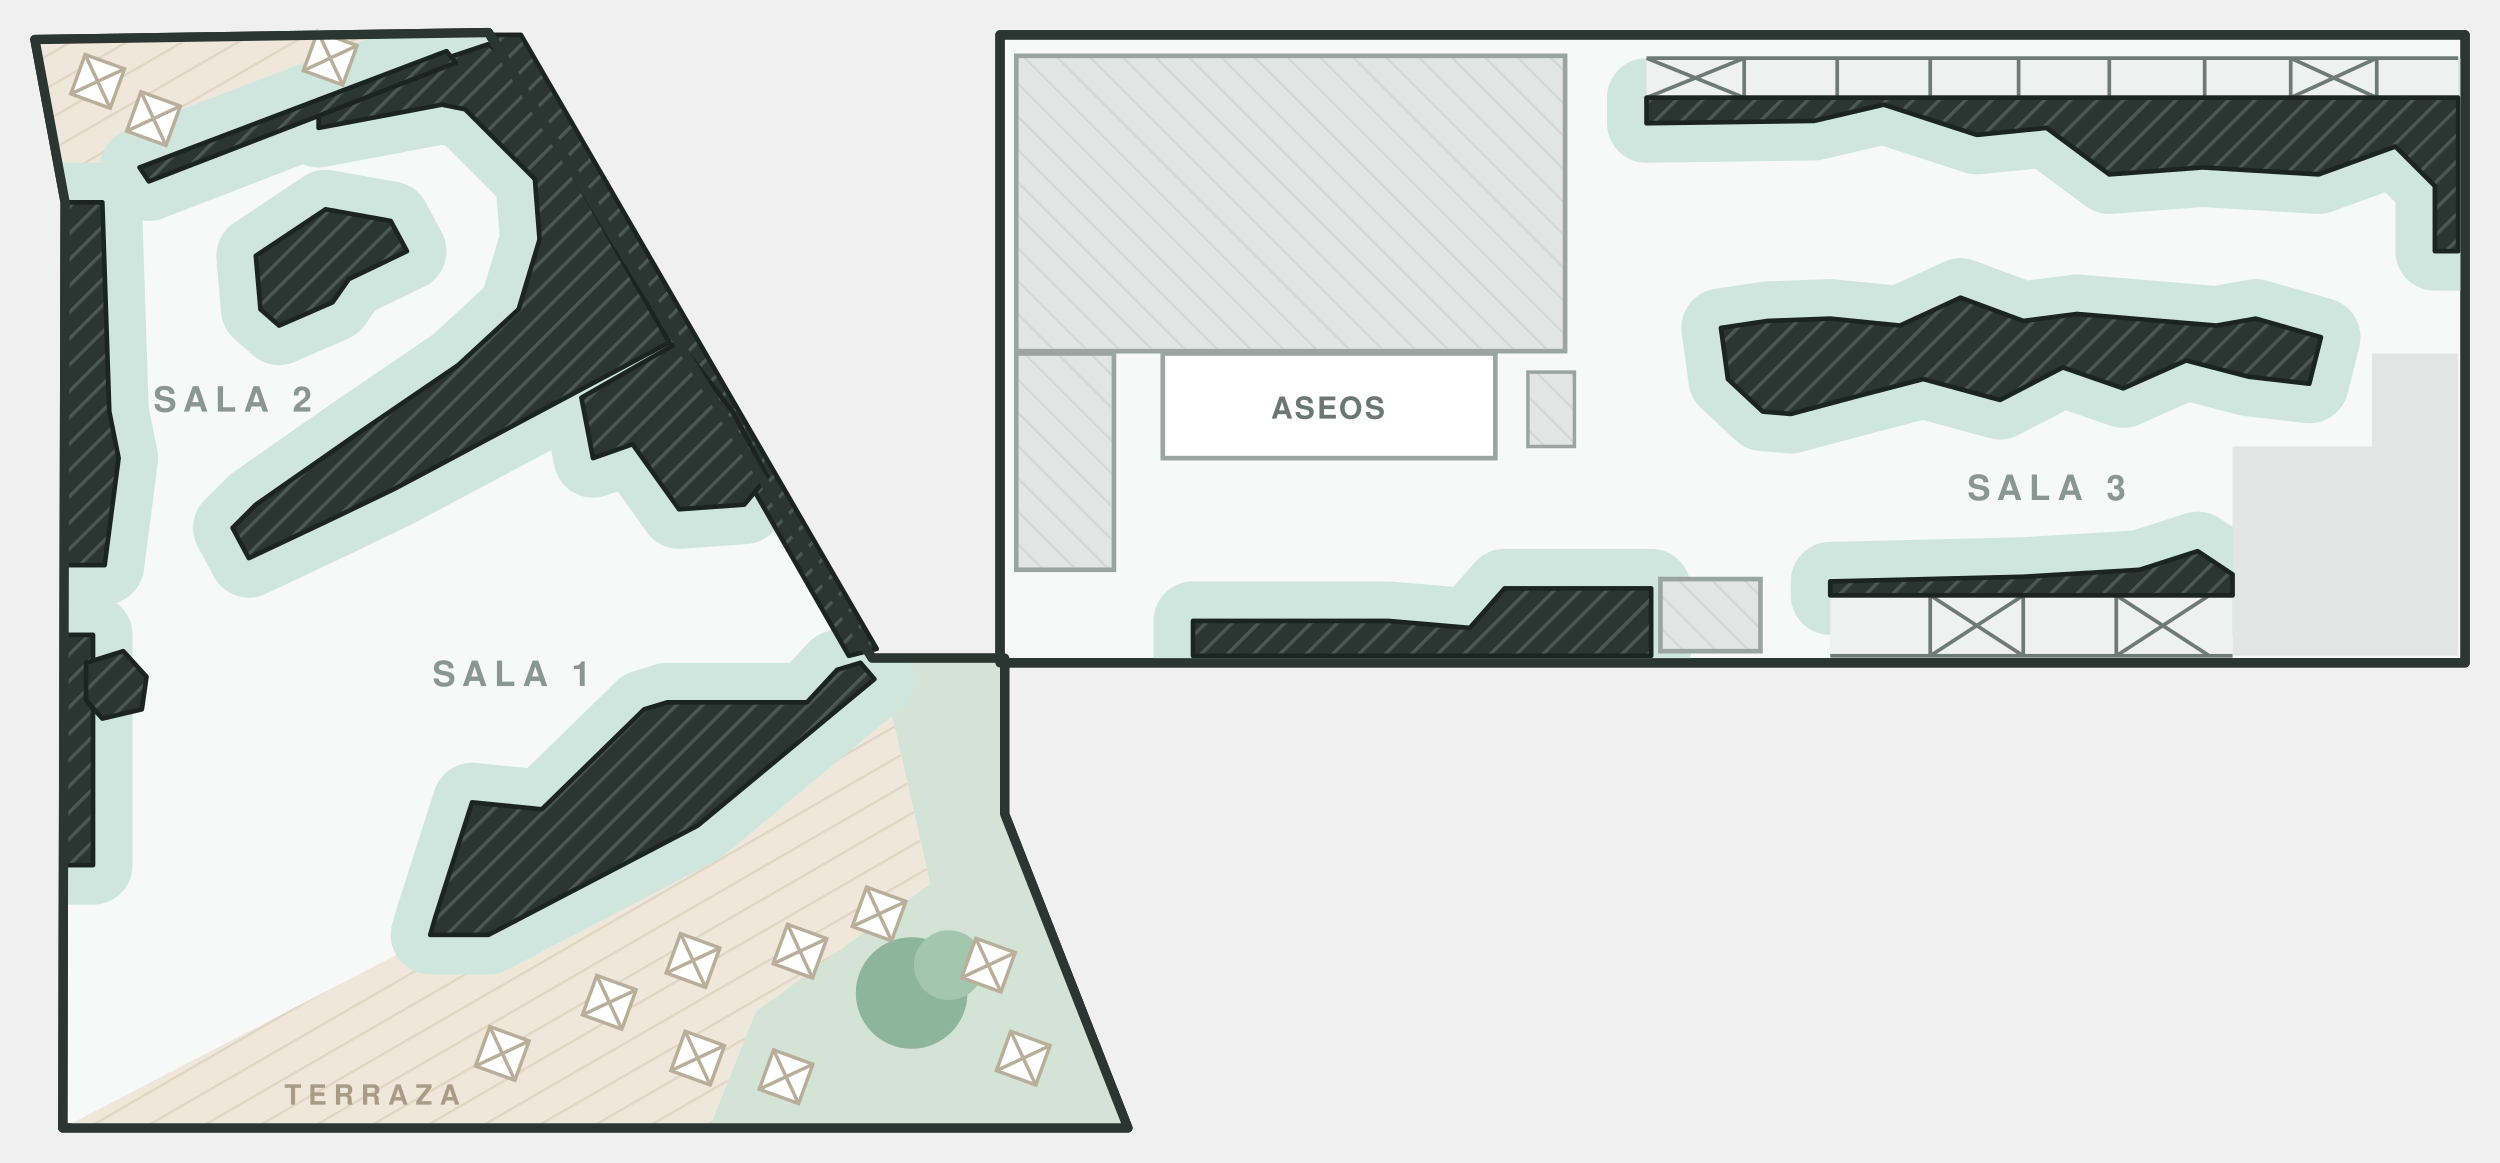
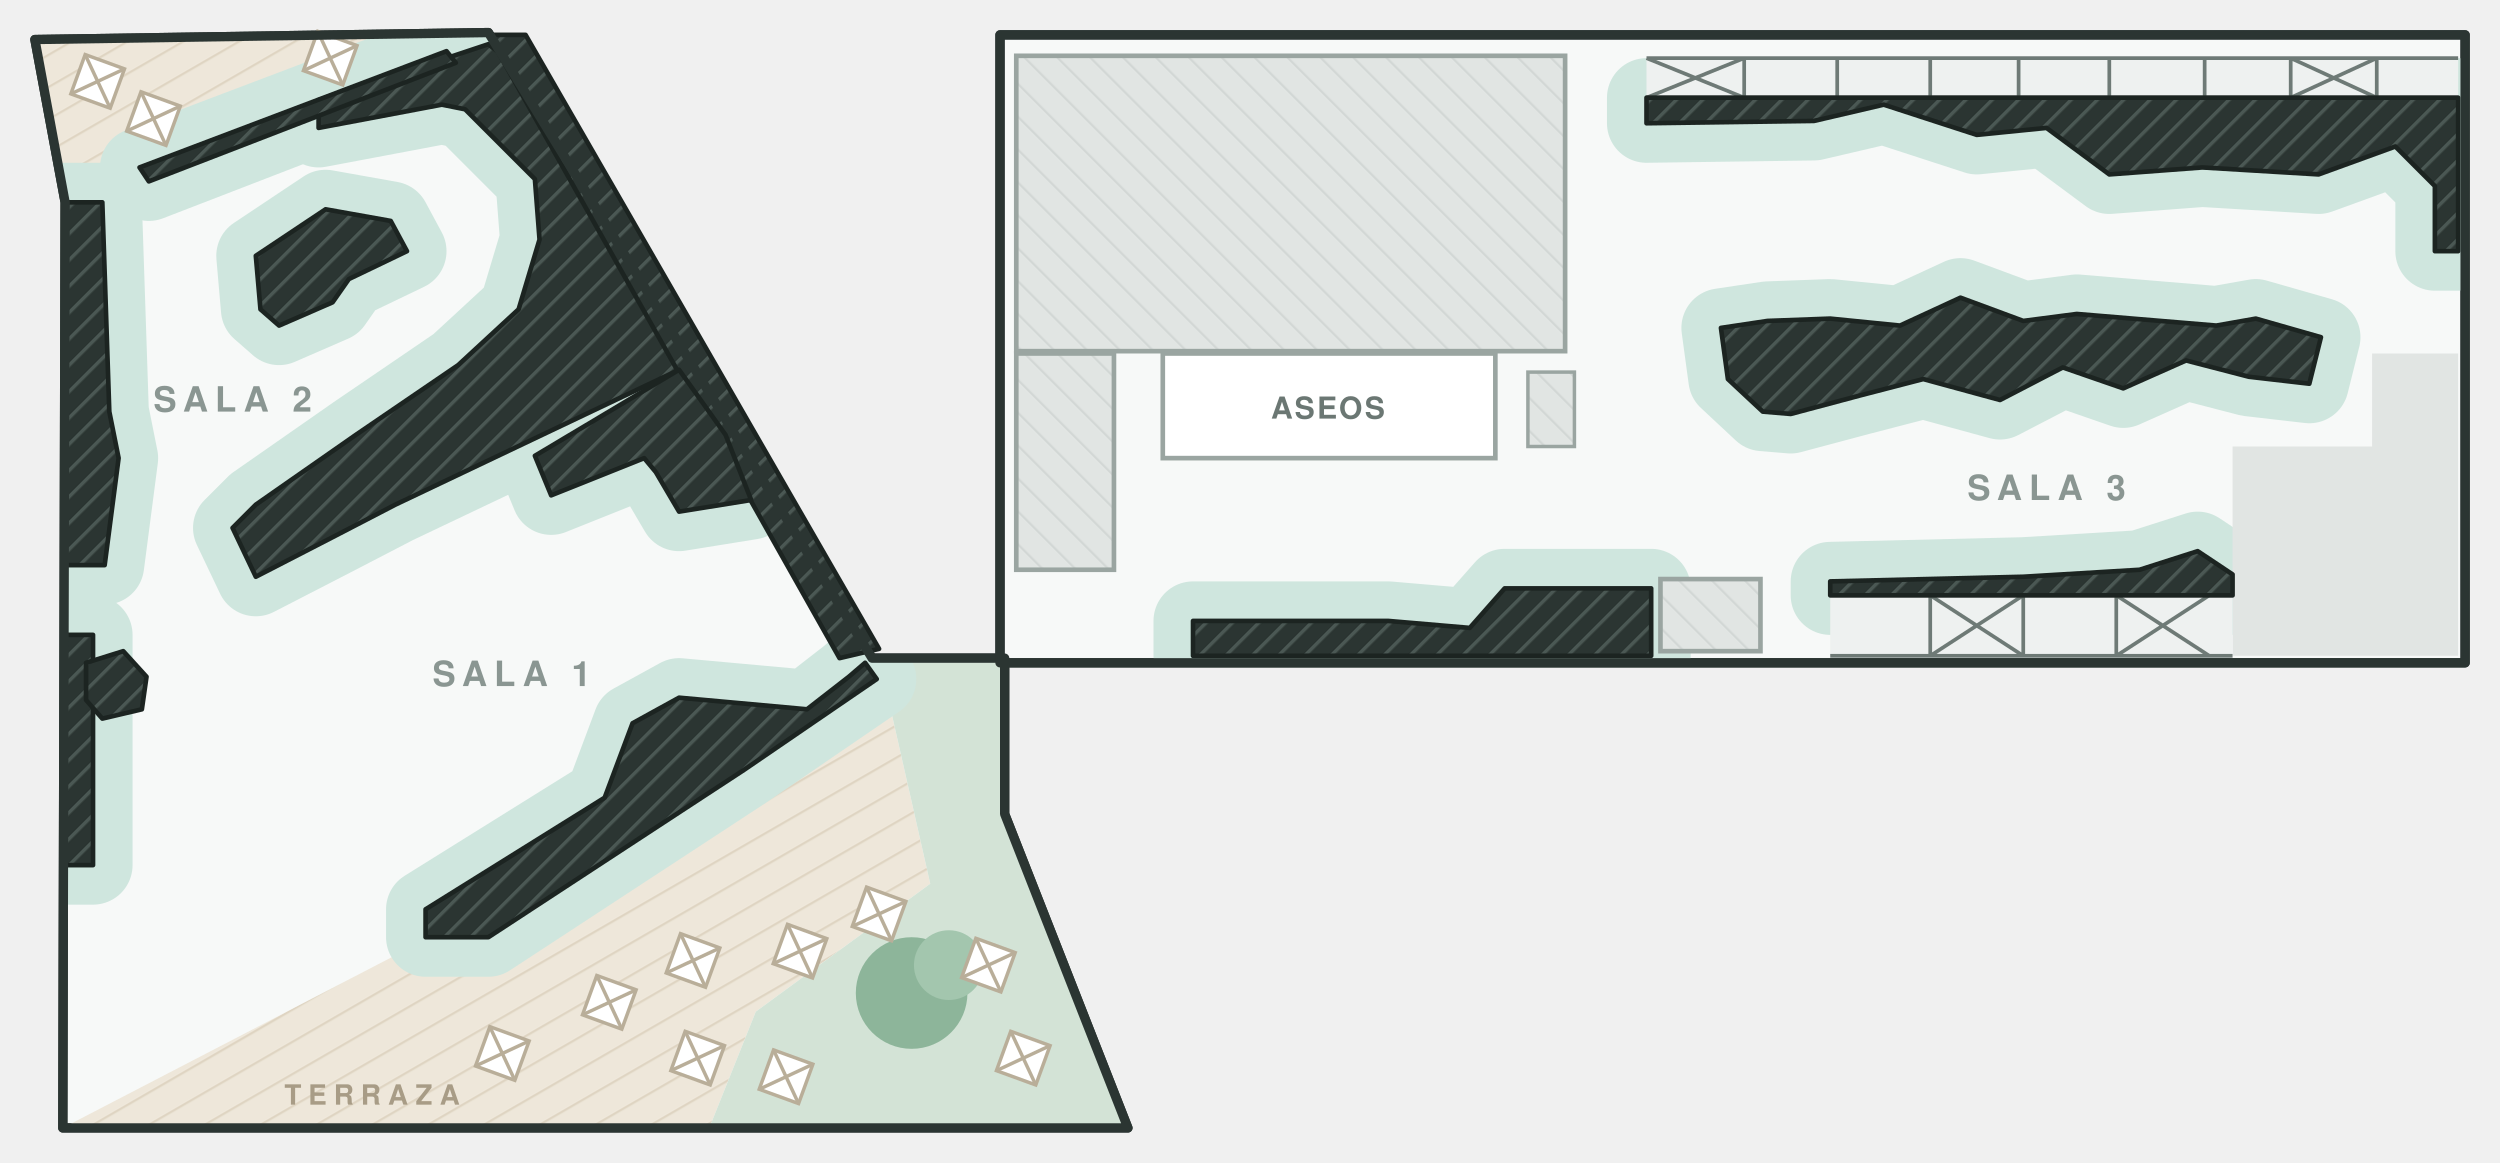
<svg xmlns="http://www.w3.org/2000/svg" viewBox="80 85 1075 500" width="2150" height="1000">
  <defs>
    <pattern id="hatch" width="8" height="8" patternUnits="userSpaceOnUse" patternTransform="rotate(45)">
      <rect width="8" height="8" fill="#2B3532" />
      <line x1="0" y1="0" x2="0" y2="8" stroke="#4A5753" stroke-width="3" />
    </pattern>
    <pattern id="rooms" width="10" height="10" patternUnits="userSpaceOnUse" patternTransform="rotate(-45)">
      <rect width="10" height="10" fill="#E1E5E3" />
      <line x1="0" y1="0" x2="0" y2="10" stroke="#D3D8D6" stroke-width="2" />
    </pattern>
    <pattern id="deck" width="12" height="12" patternUnits="userSpaceOnUse" patternTransform="rotate(-30)">
      <rect width="12" height="12" fill="#EEE7DA" />
      <line x1="0" y1="0" x2="12" y2="0" stroke="#E0D6C4" stroke-width="2" />
    </pattern>
    <clipPath id="inside">
      <polygon points="95,102 290,99 455,368 512,368 512,435 565,570 107,570 108,172" />
      <polygon points="510,100 1140,100 1140,370 510,370" />
    </clipPath>
  </defs>
  <g stroke="#2B3532" stroke-width="4" stroke-linejoin="round">
    <polygon points="95,102 290,99 455,368 512,368 512,435 565,570 107,570 108,172" fill="#F7F9F8" />
    <polygon points="510,100 1140,100 1140,370 510,370" fill="#F7F9F8" />
  </g>
  <polygon points="95,102 290,99 272,110 142,160 108,172" fill="url(#deck)" />
  <polygon points="107,570 265,488 452,372 458,368 480,465 405,520 385,570" fill="url(#deck)" />
  <polygon points="458,368 512,368 512,435 565,570 385,570 405,520 480,465" fill="#D3E3D6" />
  <circle cx="472" cy="512" r="24" fill="#8DB59A" />
  <circle cx="488" cy="500" r="15" fill="#A3C6AE" />
  <g clip-path="url(#inside)" fill="#CFE6DE" stroke="#CFE6DE" stroke-width="34" stroke-linejoin="round">
-     <polygon points="217,128 272,110 290,104 300,112 328,160 365,218 372,230 250,295 223,308 187,325 180,312 190,302 233,272 277,242 303,218 312,188 310,162 280,132 270,130 217,140" />
+     <polygon points="217,128 272,110 290,104 300,112 328,160 365,218 372,244 250,302 223,316 190,333 180,312 190,302 233,272 277,242 303,218 312,188 310,162 280,132 270,130 217,140" />
    <polygon points="190,195 220,175 248,180 255,193 230,205 223,215 200,225 192,218" />
-     <polygon points="330,256 372,232 395,262 410,290 400,302 372,304 352,276 335,282" />
-     <polygon points="283,430 313,433 357,390 367,387 427,387 440,373 450,370 456,377 380,440 290,487 265,487 267,480" />
+     <polygon points="310,281 372,244 392,272 403,300 372,305 362,288 357,282 317,298" />
+     <polygon points="263,476 340,428 352,396 372,385 427,390 445,376 452,370 457,377 400,416 290,488 263,488" />
    <polygon points="108,172 124,172 127,262 131,282 125,328 108,328" />
    <polygon points="108,358 120,358 120,457 108,457" />
    <polygon points="788,127 1137,127 1137,193 1127,193 1127,165 1110,148 1077,160 1027,157 987,160 960,140 930,143 890,130 860,137 788,138" />
    <polygon points="820,226 840,223 867,222 897,225 923,213 950,223 973,220 1033,225 1050,222 1078,230 1073,250 1047,247 1020,240 993,252 967,243 940,257 907,248 880,255 850,263 838,262 823,248" />
    <polygon points="867,335 950,333 1000,330 1025,322 1040,332 1040,341 867,341" />
    <polygon points="593,352 677,352 712,355 727,338 790,338 790,367 593,367" />
    <polygon points="140,157 272,107 276,112 144,163" />
  </g>
  <g fill="#FFFFFF" stroke="#B9AE99" stroke-width="1.5">
    <g transform="translate(122,120) rotate(20)">
      <rect x="-9" y="-9" width="18" height="18" />
      <path d="M-9-9L9 9M9-9L-9 9" fill="none" />
    </g>
    <g transform="translate(146,136) rotate(20)">
      <rect x="-9" y="-9" width="18" height="18" />
      <path d="M-9-9L9 9M9-9L-9 9" fill="none" />
    </g>
    <g transform="translate(222,110) rotate(20)">
      <rect x="-9" y="-9" width="18" height="18" />
      <path d="M-9-9L9 9M9-9L-9 9" fill="none" />
    </g>
    <g transform="translate(296,538) rotate(20)">
      <rect x="-9" y="-9" width="18" height="18" />
      <path d="M-9-9L9 9M9-9L-9 9" fill="none" />
    </g>
    <g transform="translate(342,516) rotate(20)">
      <rect x="-9" y="-9" width="18" height="18" />
      <path d="M-9-9L9 9M9-9L-9 9" fill="none" />
    </g>
    <g transform="translate(380,540) rotate(20)">
      <rect x="-9" y="-9" width="18" height="18" />
      <path d="M-9-9L9 9M9-9L-9 9" fill="none" />
    </g>
    <g transform="translate(378,498) rotate(20)">
      <rect x="-9" y="-9" width="18" height="18" />
      <path d="M-9-9L9 9M9-9L-9 9" fill="none" />
    </g>
    <g transform="translate(424,494) rotate(20)">
      <rect x="-9" y="-9" width="18" height="18" />
      <path d="M-9-9L9 9M9-9L-9 9" fill="none" />
    </g>
    <g transform="translate(458,478) rotate(20)">
      <rect x="-9" y="-9" width="18" height="18" />
      <path d="M-9-9L9 9M9-9L-9 9" fill="none" />
    </g>
    <g transform="translate(418,548) rotate(20)">
      <rect x="-9" y="-9" width="18" height="18" />
      <path d="M-9-9L9 9M9-9L-9 9" fill="none" />
    </g>
    <g transform="translate(505,500) rotate(20)">
      <rect x="-9" y="-9" width="18" height="18" />
      <path d="M-9-9L9 9M9-9L-9 9" fill="none" />
    </g>
    <g transform="translate(520,540) rotate(20)">
      <rect x="-9" y="-9" width="18" height="18" />
      <path d="M-9-9L9 9M9-9L-9 9" fill="none" />
    </g>
  </g>
  <g>
    <rect x="517" y="109" width="236" height="127" fill="url(#rooms)" stroke="#9AA5A1" stroke-width="2" />
    <rect x="517" y="237" width="42" height="93" fill="url(#rooms)" stroke="#9AA5A1" stroke-width="2" />
    <rect x="580" y="237" width="143" height="45" fill="#FFFFFF" stroke="#9AA5A1" stroke-width="2" />
    <rect x="737" y="245" width="20" height="32" fill="url(#rooms)" stroke="#9AA5A1" stroke-width="1.5" />
    <rect x="794" y="334" width="43" height="31" fill="url(#rooms)" stroke="#9AA5A1" stroke-width="2" />
    <polygon points="1100,237 1137,237 1137,367 1040,367 1040,277 1100,277" fill="#E1E5E3" />
    <text x="651" y="265" font-family="Helvetica, Arial, sans-serif" font-size="13" font-weight="700" fill="#6B7773" text-anchor="middle" letter-spacing="1">ASEOS</text>
  </g>
  <rect x="788" y="110" width="349" height="17" fill="#EEF1F0" />
  <path d="M788 110H1137M788 127H1137M830 110V127M870 110V127M910 110V127M948 110V127M987 110V127M1028 110V127M1065 110V127M1102 110V127M788 110L830 127M830 110L788 127M1065 110L1102 127M1102 110L1065 127" fill="none" stroke="#6E7A76" stroke-width="1.6" />
  <rect x="867" y="341" width="173" height="26" fill="#EEF1F0" />
  <path d="M867 341H1040M867 367H1040M910 341V367M950 341V367M990 341V367M910 341L950 367M950 341L910 367M990 341L1030 367M1030 341L990 367" fill="none" stroke="#6E7A76" stroke-width="1.6" />
  <g fill="url(#hatch)" stroke="#1C2421" stroke-width="2" stroke-linejoin="round">
-     <polygon points="217,128 272,110 290,104 300,112 328,160 365,218 372,230 250,295 223,308 187,325 180,312 190,302 233,272 277,242 303,218 312,188 310,162 280,132 270,130 217,140" />
+     <polygon points="217,128 272,110 290,104 300,112 328,160 365,218 372,244 250,302 223,316 190,333 180,312 190,302 233,272 277,242 303,218 312,188 310,162 280,132 270,130 217,140" />
    <polygon points="190,195 220,175 248,180 255,193 230,205 223,215 200,225 192,218" />
    <polygon points="140,157 272,107 276,112 144,163" />
-     <polygon points="292,100 304,100 457,364 445,367" />
-     <polygon points="330,256 372,232 395,262 410,290 400,302 372,304 352,276 335,282" />
-     <polygon points="283,430 313,433 357,390 367,387 427,387 440,373 450,370 456,377 380,440 290,487 265,487 267,480" />
+     <polygon points="290,100 306,100 458,364 441,368" />
+     <polygon points="310,281 372,244 392,272 403,300 372,305 362,288 357,282 317,298" />
+     <polygon points="263,476 340,428 352,396 372,385 427,390 445,376 452,370 457,377 400,416 290,488 263,488" />
    <polygon points="108,172 124,172 127,262 131,282 125,328 108,328" />
    <polygon points="108,358 120,358 120,457 108,457" />
    <polygon points="117,370 133,365 143,376 141,390 124,394 117,386" />
    <polygon points="788,127 1137,127 1137,193 1127,193 1127,165 1110,148 1077,160 1027,157 987,160 960,140 930,143 890,130 860,137 788,138" />
    <polygon points="820,226 840,223 867,222 897,225 923,213 950,223 973,220 1033,225 1050,222 1078,230 1073,250 1047,247 1020,240 993,252 967,243 940,257 907,248 880,255 850,263 838,262 823,248" />
    <polygon points="867,335 950,333 1000,330 1025,322 1040,332 1040,341 867,341" />
    <polygon points="593,352 677,352 712,355 727,338 790,338 790,367 593,367" />
  </g>
  <g font-family="Helvetica, Arial, sans-serif" font-size="15" font-weight="800" fill="#8A9692" letter-spacing="3" text-anchor="middle">
    <text x="180" y="262">SALA 2</text>
    <text x="300" y="380">SALA 1</text>
    <text x="960" y="300">SALA 3</text>
    <text x="240" y="560" font-size="12" fill="#A89C86">TERRAZA</text>
  </g>
  <g stroke="#2B3532" stroke-width="4" fill="none" stroke-linejoin="round">
    <polygon points="95,102 290,99 455,368 512,368 512,435 565,570 107,570 108,172" />
    <polygon points="510,100 1140,100 1140,370 510,370" />
  </g>
</svg>
